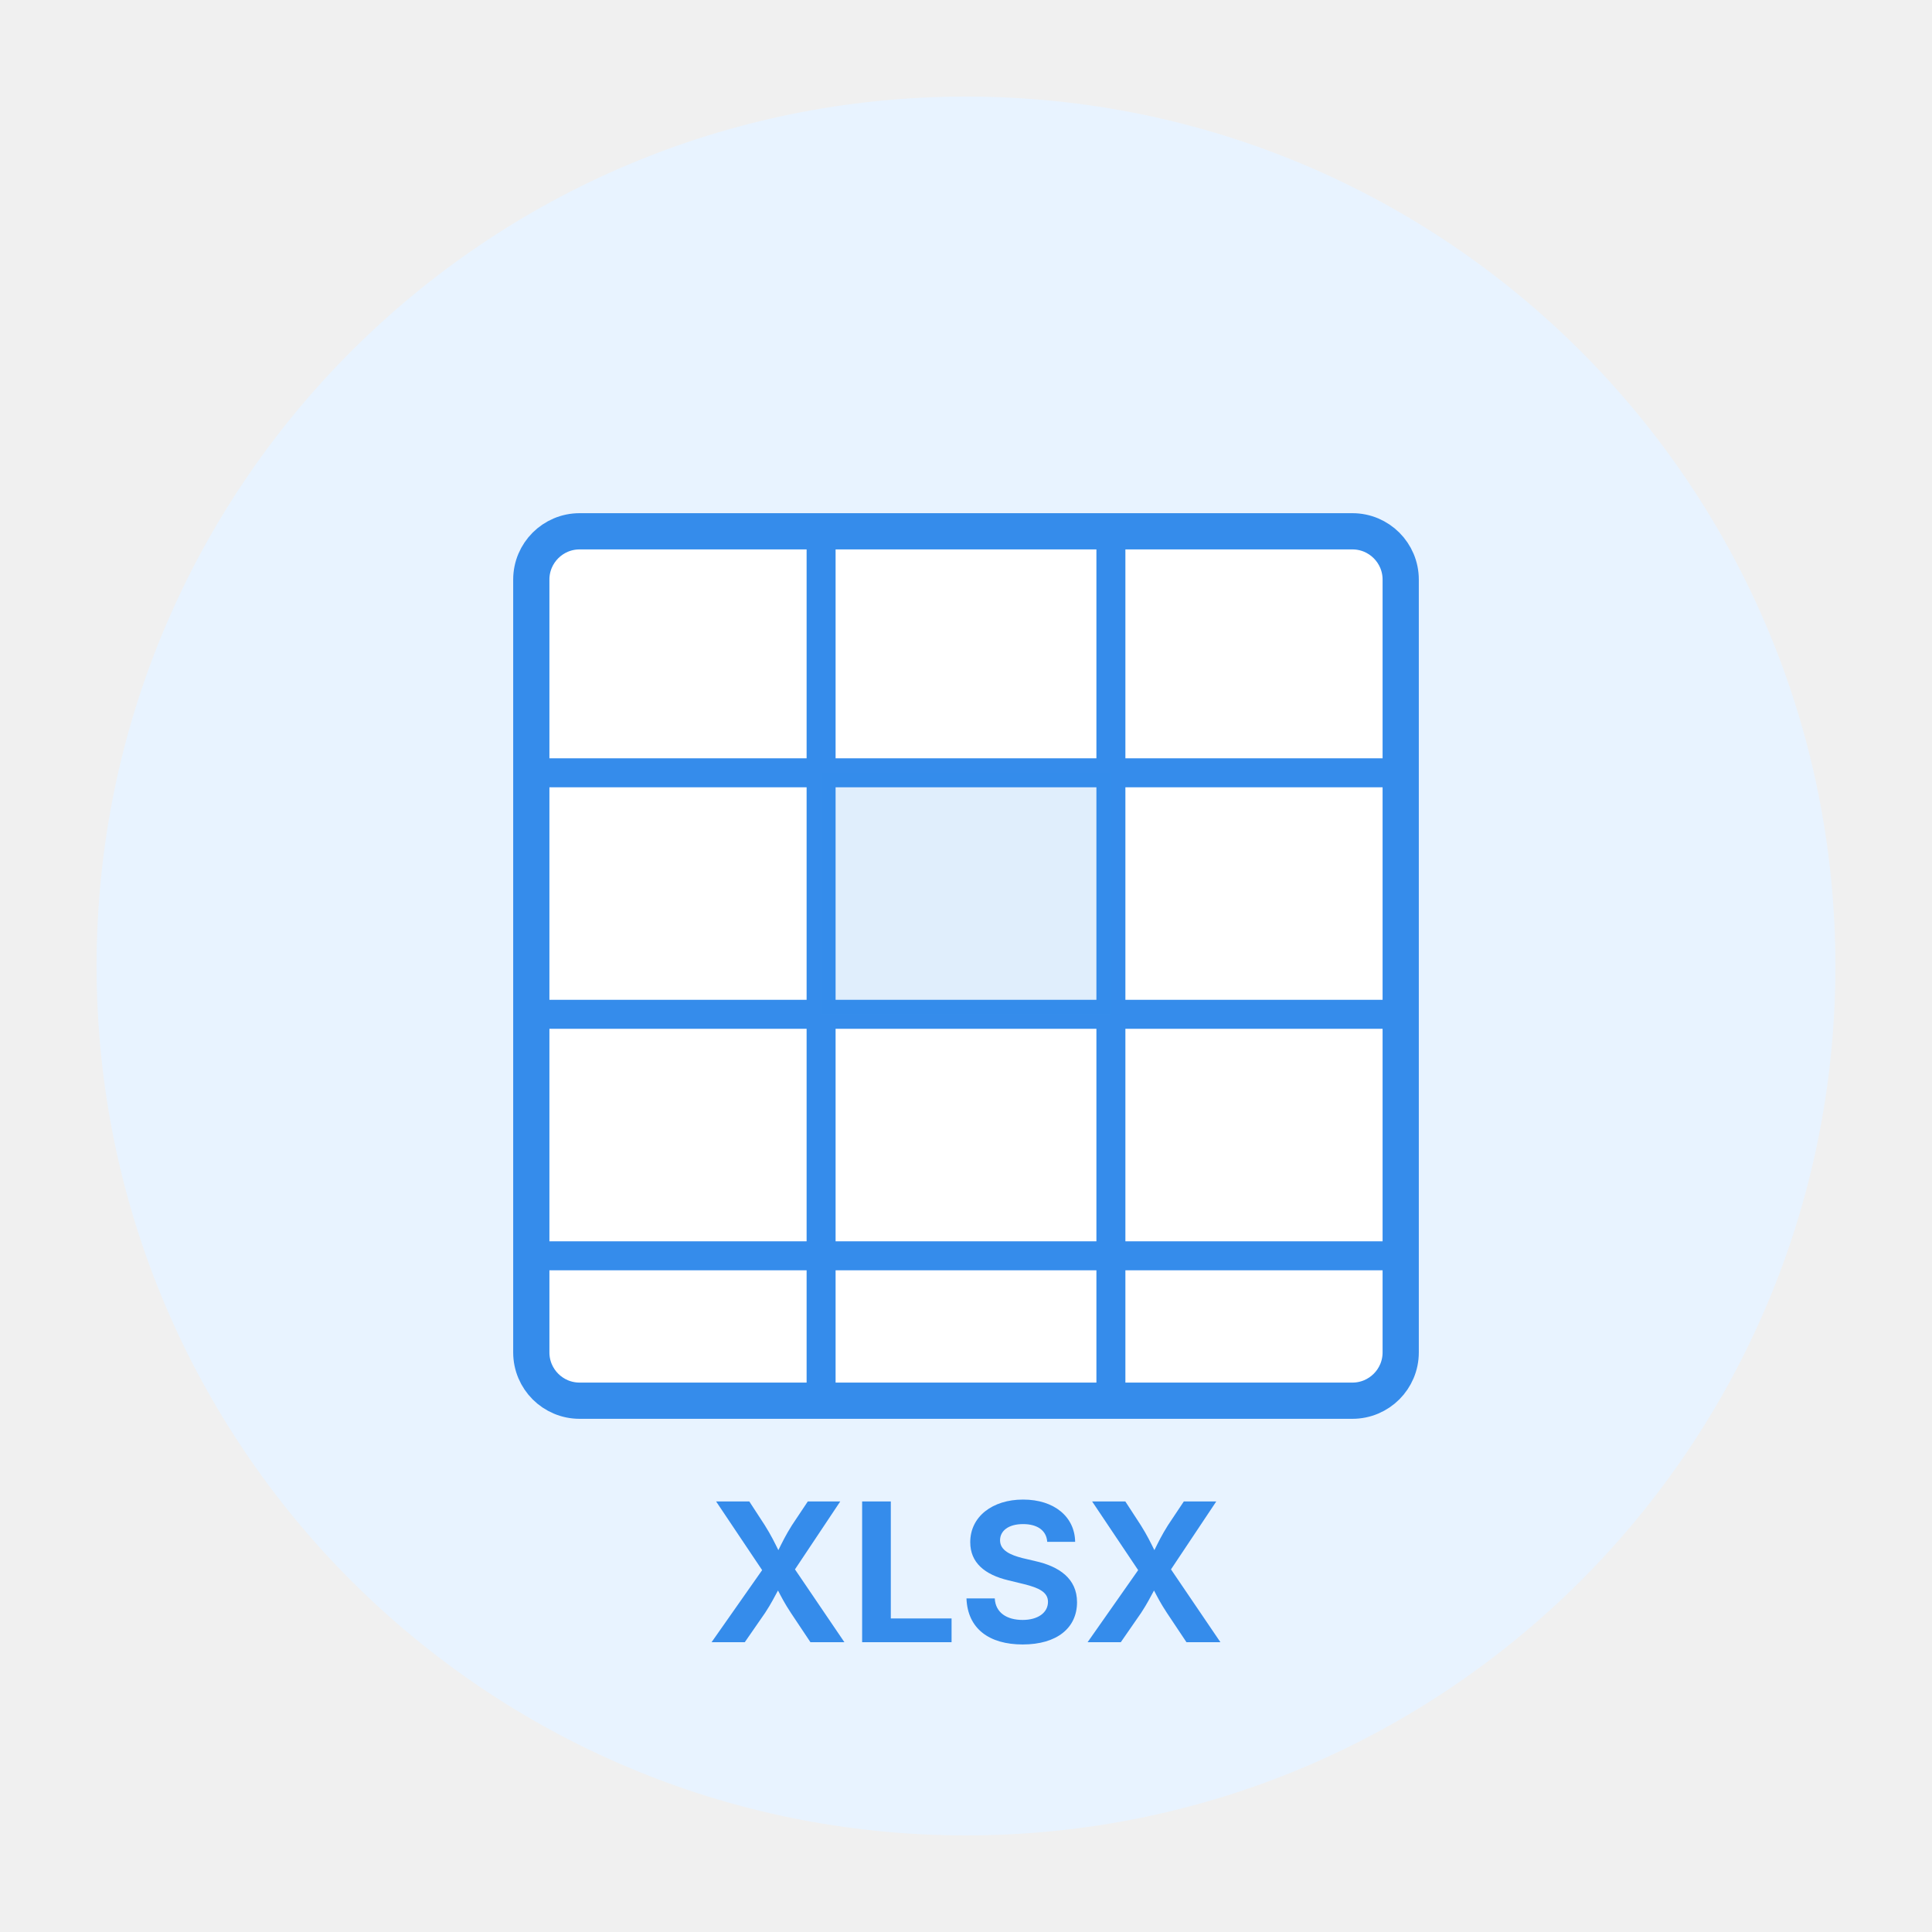
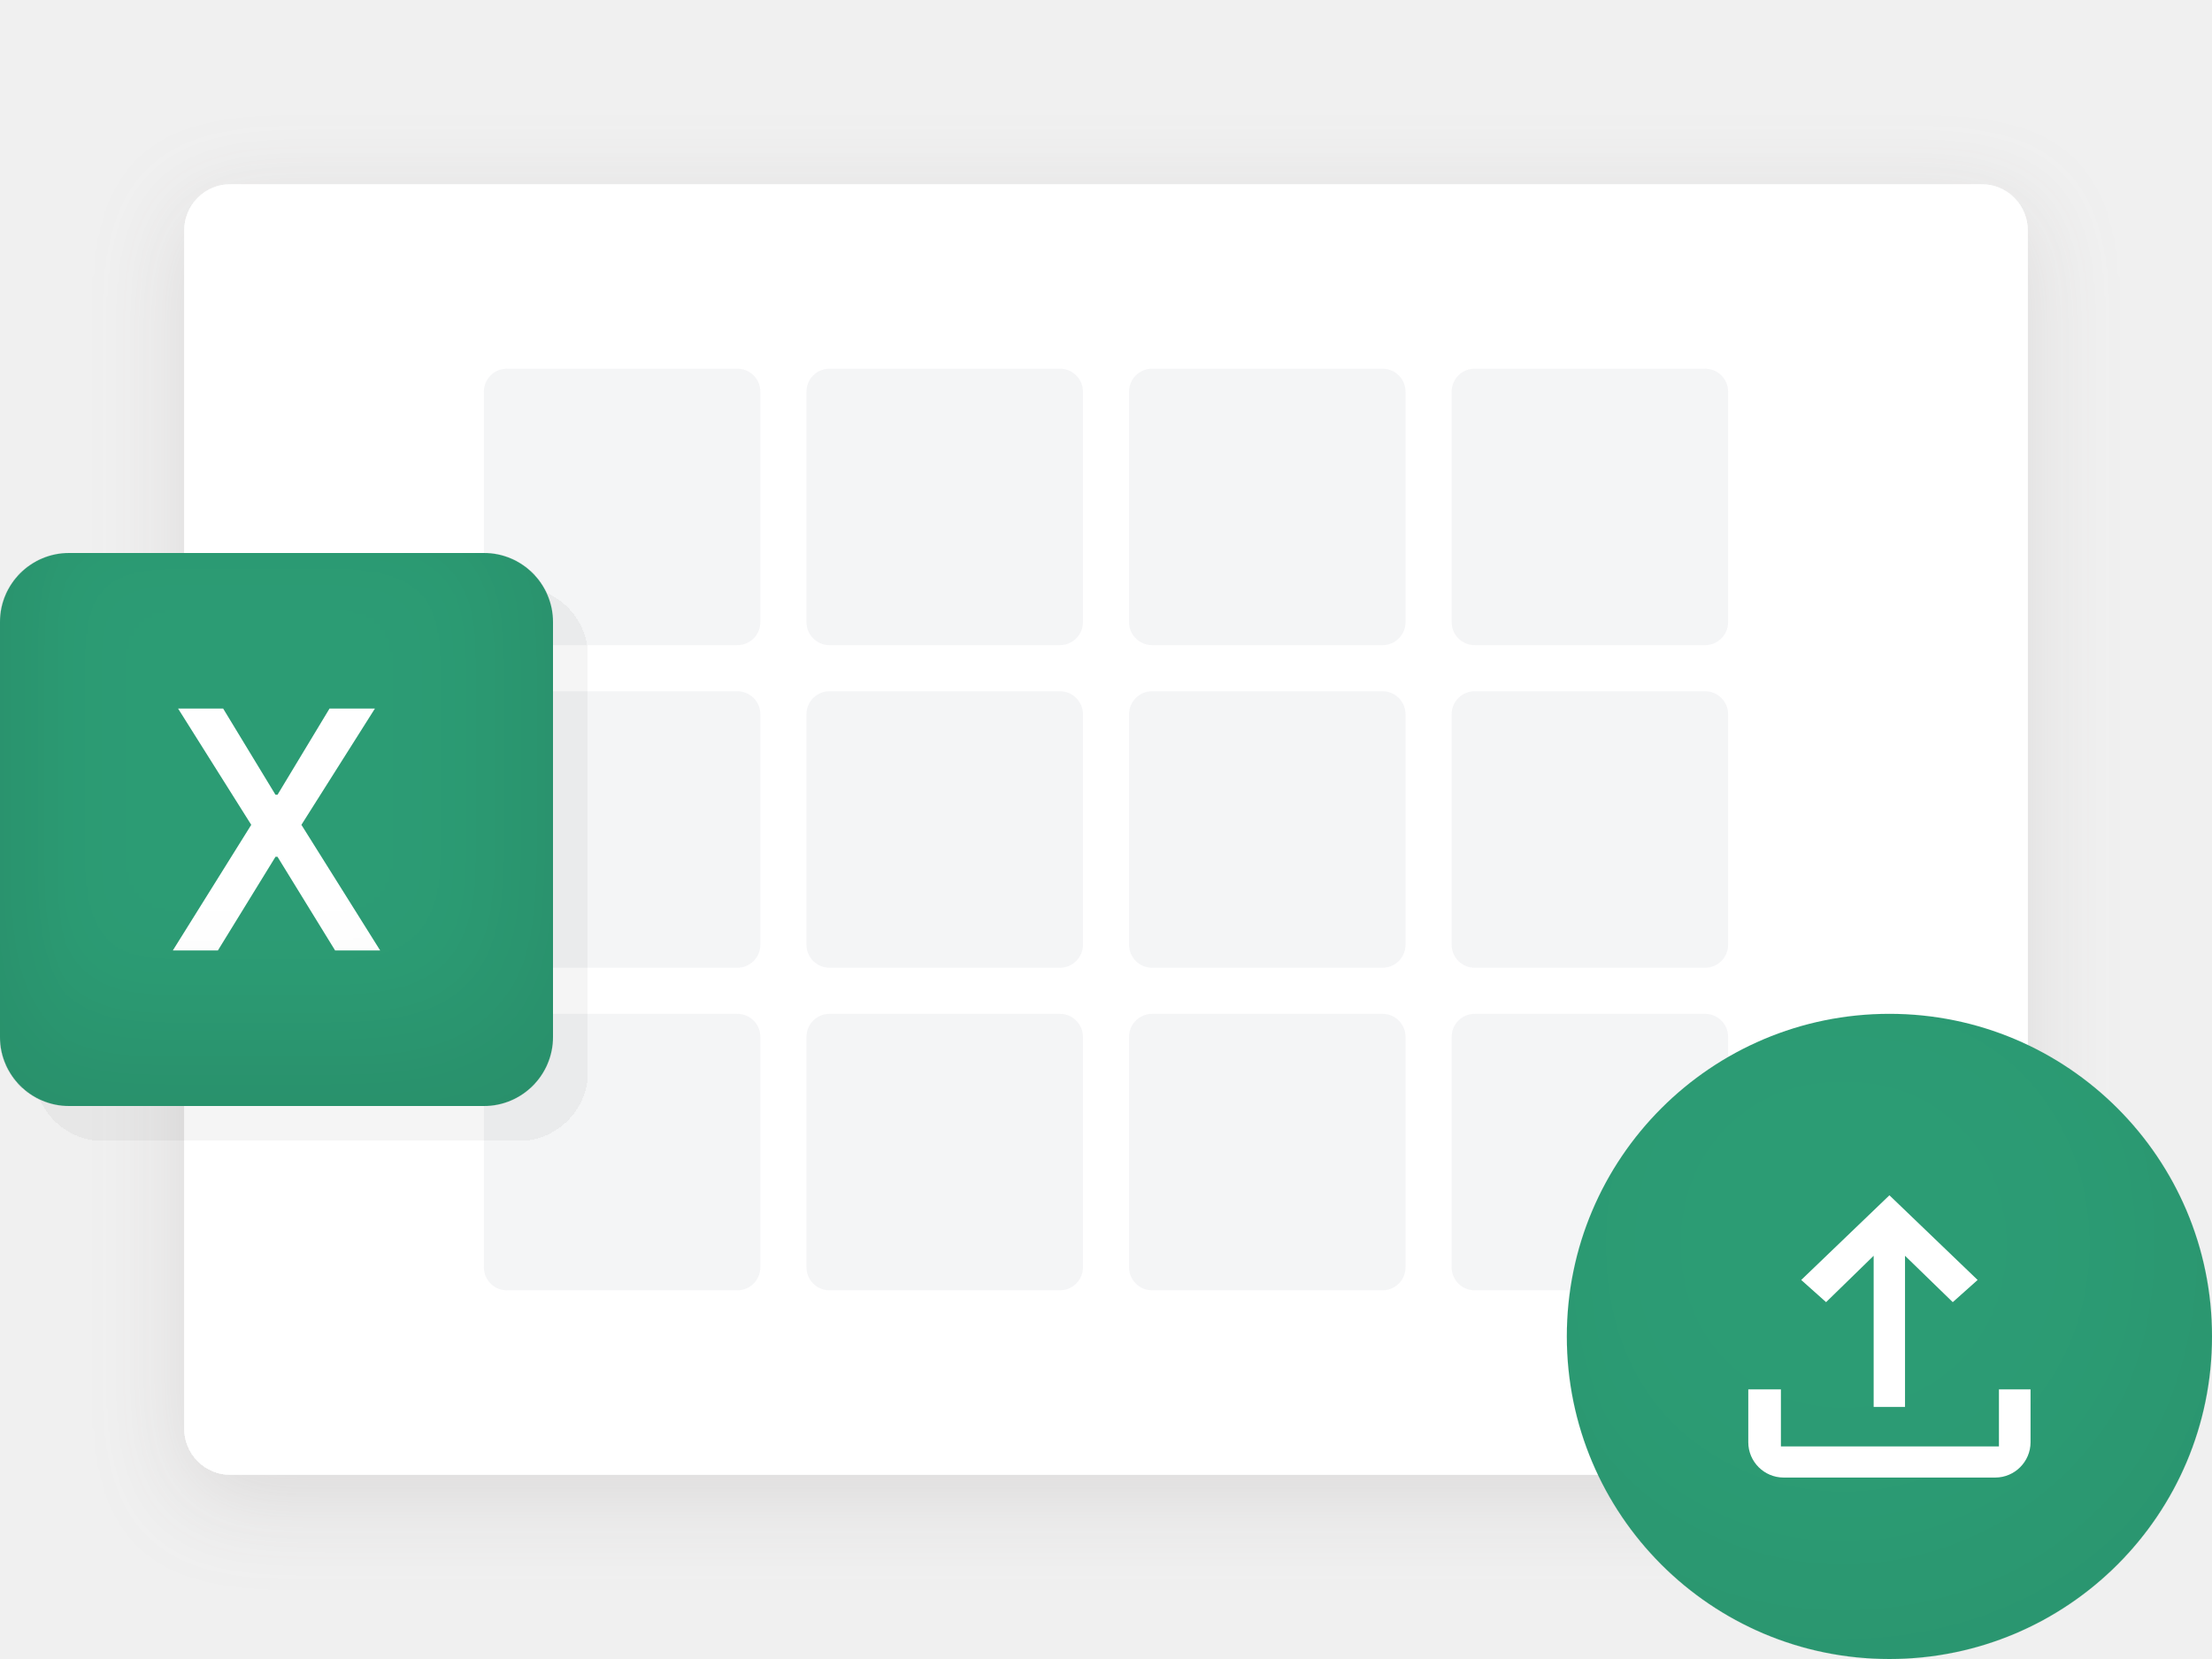
- <svg xmlns="http://www.w3.org/2000/svg" width="80" height="80" viewBox="0 0 80 80" fill="none">
-   <circle cx="40" cy="40" r="36" fill="#E8F3FF" />
-   <rect x="22" y="22" width="36" height="36" rx="2" fill="#fff" stroke="#358CEB" stroke-width="1.5" />
-   <path d="M22 32h36M22 42h36M22 52h36M34 22v36M46 22v36" stroke="#358CEB" stroke-width="1.2" />
-   <rect x="34" y="32" width="12" height="10" fill="#358CEB" fill-opacity="0.15" />
-   <text x="40" y="68" text-anchor="middle" font-family="Inter, sans-serif" font-size="8" font-weight="700" fill="#358CEB">XLSX</text>
+ <svg xmlns="http://www.w3.org/2000/svg" width="96" height="72" viewBox="0 0 96 72" fill="none">
+   <g filter="url(#filter0_d_36059_304837)">
+     <g clip-path="url(#clip0_36059_304837)">
+       <rect x="8" y="8" width="80" height="56" rx="2" fill="white" />
+       <g filter="url(#filter1_d_36059_304837)">
+         <path d="M6.545 64C5.692 64 5 63.308 5 62.455L5 9.545C5 8.692 5.692 8 6.545 8L89.454 8C90.308 8 91 8.692 91 9.545V62.455C91 63.308 90.308 64 89.455 64H6.545Z" fill="white" />
+       </g>
+       <path opacity="0.16" d="M21 17C21 16.448 21.448 16 22 16H32C32.552 16 33 16.448 33 17V27C33 27.552 32.552 28 32 28H22C21.448 28 21 27.552 21 27V17Z" fill="#BBBDC8" />
+       <path opacity="0.16" d="M21 45C21 44.448 21.448 44 22 44H32C32.552 44 33 44.448 33 45V55C33 55.552 32.552 56 32 56H22C21.448 56 21 55.552 21 55V45Z" fill="#BBBDC8" />
+       <path opacity="0.16" d="M35 17C35 16.448 35.448 16 36 16H46C46.552 16 47 16.448 47 17V27C47 27.552 46.552 28 46 28H36C35.448 28 35 27.552 35 27V17Z" fill="#BBBDC8" />
+       <path opacity="0.16" d="M35 45C35 44.448 35.448 44 36 44H46C46.552 44 47 44.448 47 45V55C47 55.552 46.552 56 46 56H36C35.448 56 35 55.552 35 55V45Z" fill="#BBBDC8" />
+       <path opacity="0.16" d="M49 17C49 16.448 49.448 16 50 16H60C60.552 16 61 16.448 61 17V27C61 27.552 60.552 28 60 28H50C49.448 28 49 27.552 49 27V17Z" fill="#BBBDC8" />
+       <path opacity="0.16" d="M49 45C49 44.448 49.448 44 50 44H60C60.552 44 61 44.448 61 45V55C61 55.552 60.552 56 60 56H50C49.448 56 49 55.552 49 55V45Z" fill="#BBBDC8" />
+       <path opacity="0.16" d="M63 17C63 16.448 63.448 16 64 16H74C74.552 16 75 16.448 75 17V27C75 27.552 74.552 28 74 28H64C63.448 28 63 27.552 63 27V17Z" fill="#BBBDC8" />
+       <path opacity="0.16" d="M63 45C63 44.448 63.448 44 64 44H74C74.552 44 75 44.448 75 45V55C75 55.552 74.552 56 74 56H64C63.448 56 63 55.552 63 55V45Z" fill="#BBBDC8" />
+       <path opacity="0.16" d="M21 31C21 30.448 21.448 30 22 30H32C32.552 30 33 30.448 33 31V41C33 41.552 32.552 42 32 42H22C21.448 42 21 41.552 21 41V31Z" fill="#BBBDC8" />
+       <path opacity="0.16" d="M35 31C35 30.448 35.448 30 36 30H46C46.552 30 47 30.448 47 31V41C47 41.552 46.552 42 46 42H36C35.448 42 35 41.552 35 41V31Z" fill="#BBBDC8" />
+       <path opacity="0.16" d="M49 31C49 30.448 49.448 30 50 30H60C60.552 30 61 30.448 61 31V41C61 41.552 60.552 42 60 42H50C49.448 42 49 41.552 49 41V31Z" fill="#BBBDC8" />
+       <path opacity="0.16" d="M63 31C63 30.448 63.448 30 64 30H74C74.552 30 75 30.448 75 31V41C75 41.552 74.552 42 74 42H64C63.448 42 63 41.552 63 41V31Z" fill="#BBBDC8" />
+     </g>
+   </g>
+   <g filter="url(#filter2_i_36059_304837)">
+     <circle cx="82" cy="58" r="14" fill="#2C9C74" />
+   </g>
+   <path d="M86.753 60.297V62.775H77.291V60.297H75.875V62.594C75.875 63.436 76.564 64.125 77.406 64.125H86.594C87.436 64.125 88.125 63.436 88.125 62.594V60.297H86.753Z" fill="white" />
+   <path d="M79.251 56.513L78.172 55.55L82 51.875L85.828 55.55L84.749 56.513L82.677 54.5L82.677 61.062L81.316 61.062L81.316 54.5L79.251 56.513Z" fill="white" />
+   <g filter="url(#filter3_di_36059_304837)">
+     <rect y="24" width="24" height="24" rx="3" fill="#2C9C74" />
+     <path d="M7.5 41.25H9.456L11.956 37.185H12.044L14.544 41.25H16.5L13.081 35.797L16.272 30.75H14.302L12.044 34.492H11.956L9.684 30.75H7.728L10.904 35.797L7.5 41.25Z" fill="white" />
+   </g>
+   <defs>
+     <filter id="filter0_d_36059_304837" x="4" y="5" width="88" height="64" filterUnits="userSpaceOnUse" color-interpolation-filters="sRGB">
+       <feFlood flood-opacity="0" result="BackgroundImageFix" />
+       <feColorMatrix in="SourceAlpha" type="matrix" values="0 0 0 0 0 0 0 0 0 0 0 0 0 0 0 0 0 0 127 0" result="hardAlpha" />
+       <feOffset dy="1" />
+       <feGaussianBlur stdDeviation="2" />
+       <feComposite in2="hardAlpha" operator="out" />
+       <feColorMatrix type="matrix" values="0 0 0 0 0.436 0 0 0 0 0.392 0 0 0 0 0.392 0 0 0 0.16 0" />
+       <feBlend mode="normal" in2="BackgroundImageFix" result="effect1_dropShadow_36059_304837" />
+       <feBlend mode="normal" in="SourceGraphic" in2="effect1_dropShadow_36059_304837" result="shape" />
+     </filter>
+     <filter id="filter1_d_36059_304837" x="1" y="5" width="94" height="64" filterUnits="userSpaceOnUse" color-interpolation-filters="sRGB">
+       <feFlood flood-opacity="0" result="BackgroundImageFix" />
+       <feColorMatrix in="SourceAlpha" type="matrix" values="0 0 0 0 0 0 0 0 0 0 0 0 0 0 0 0 0 0 127 0" result="hardAlpha" />
+       <feOffset dy="1" />
+       <feGaussianBlur stdDeviation="2" />
+       <feComposite in2="hardAlpha" operator="out" />
+       <feColorMatrix type="matrix" values="0 0 0 0 0.436 0 0 0 0 0.392 0 0 0 0 0.392 0 0 0 0.16 0" />
+       <feBlend mode="normal" in2="BackgroundImageFix" result="effect1_dropShadow_36059_304837" />
+       <feBlend mode="normal" in="SourceGraphic" in2="effect1_dropShadow_36059_304837" result="shape" />
+     </filter>
+     <filter id="filter2_i_36059_304837" x="66" y="40" width="30" height="32" filterUnits="userSpaceOnUse" color-interpolation-filters="sRGB">
+       <feFlood flood-opacity="0" result="BackgroundImageFix" />
+       <feBlend mode="normal" in="SourceGraphic" in2="BackgroundImageFix" result="shape" />
+       <feColorMatrix in="SourceAlpha" type="matrix" values="0 0 0 0 0 0 0 0 0 0 0 0 0 0 0 0 0 0 127 0" result="hardAlpha" />
+       <feOffset dx="-2" dy="-4" />
+       <feGaussianBlur stdDeviation="4" />
+       <feComposite in2="hardAlpha" operator="arithmetic" k2="-1" k3="1" />
+       <feColorMatrix type="matrix" values="0 0 0 0 0 0 0 0 0 0 0 0 0 0 0 0 0 0 0.04 0" />
+       <feBlend mode="normal" in2="shape" result="effect1_innerShadow_36059_304837" />
+     </filter>
+     <filter id="filter3_di_36059_304837" x="-1.5" y="21" width="27" height="28.5" filterUnits="userSpaceOnUse" color-interpolation-filters="sRGB">
+       <feFlood flood-opacity="0" result="BackgroundImageFix" />
+       <feColorMatrix in="SourceAlpha" type="matrix" values="0 0 0 0 0 0 0 0 0 0 0 0 0 0 0 0 0 0 127 0" result="hardAlpha" />
+       <feOffset dx="1.5" dy="1.5" />
+       <feComposite in2="hardAlpha" operator="out" />
+       <feColorMatrix type="matrix" values="0 0 0 0 0 0 0 0 0 0 0 0 0 0 0 0 0 0 0.04 0" />
+       <feBlend mode="normal" in2="BackgroundImageFix" result="effect1_dropShadow_36059_304837" />
+       <feBlend mode="normal" in="SourceGraphic" in2="effect1_dropShadow_36059_304837" result="shape" />
+       <feColorMatrix in="SourceAlpha" type="matrix" values="0 0 0 0 0 0 0 0 0 0 0 0 0 0 0 0 0 0 127 0" result="hardAlpha" />
+       <feOffset dx="-1.5" dy="-3" />
+       <feGaussianBlur stdDeviation="3" />
+       <feComposite in2="hardAlpha" operator="arithmetic" k2="-1" k3="1" />
+       <feColorMatrix type="matrix" values="0 0 0 0 0 0 0 0 0 0 0 0 0 0 0 0 0 0 0.08 0" />
+       <feBlend mode="normal" in2="shape" result="effect2_innerShadow_36059_304837" />
+     </filter>
+     <clipPath id="clip0_36059_304837">
+       <rect x="8" y="8" width="80" height="56" rx="2" fill="white" />
+     </clipPath>
+   </defs>
</svg>
